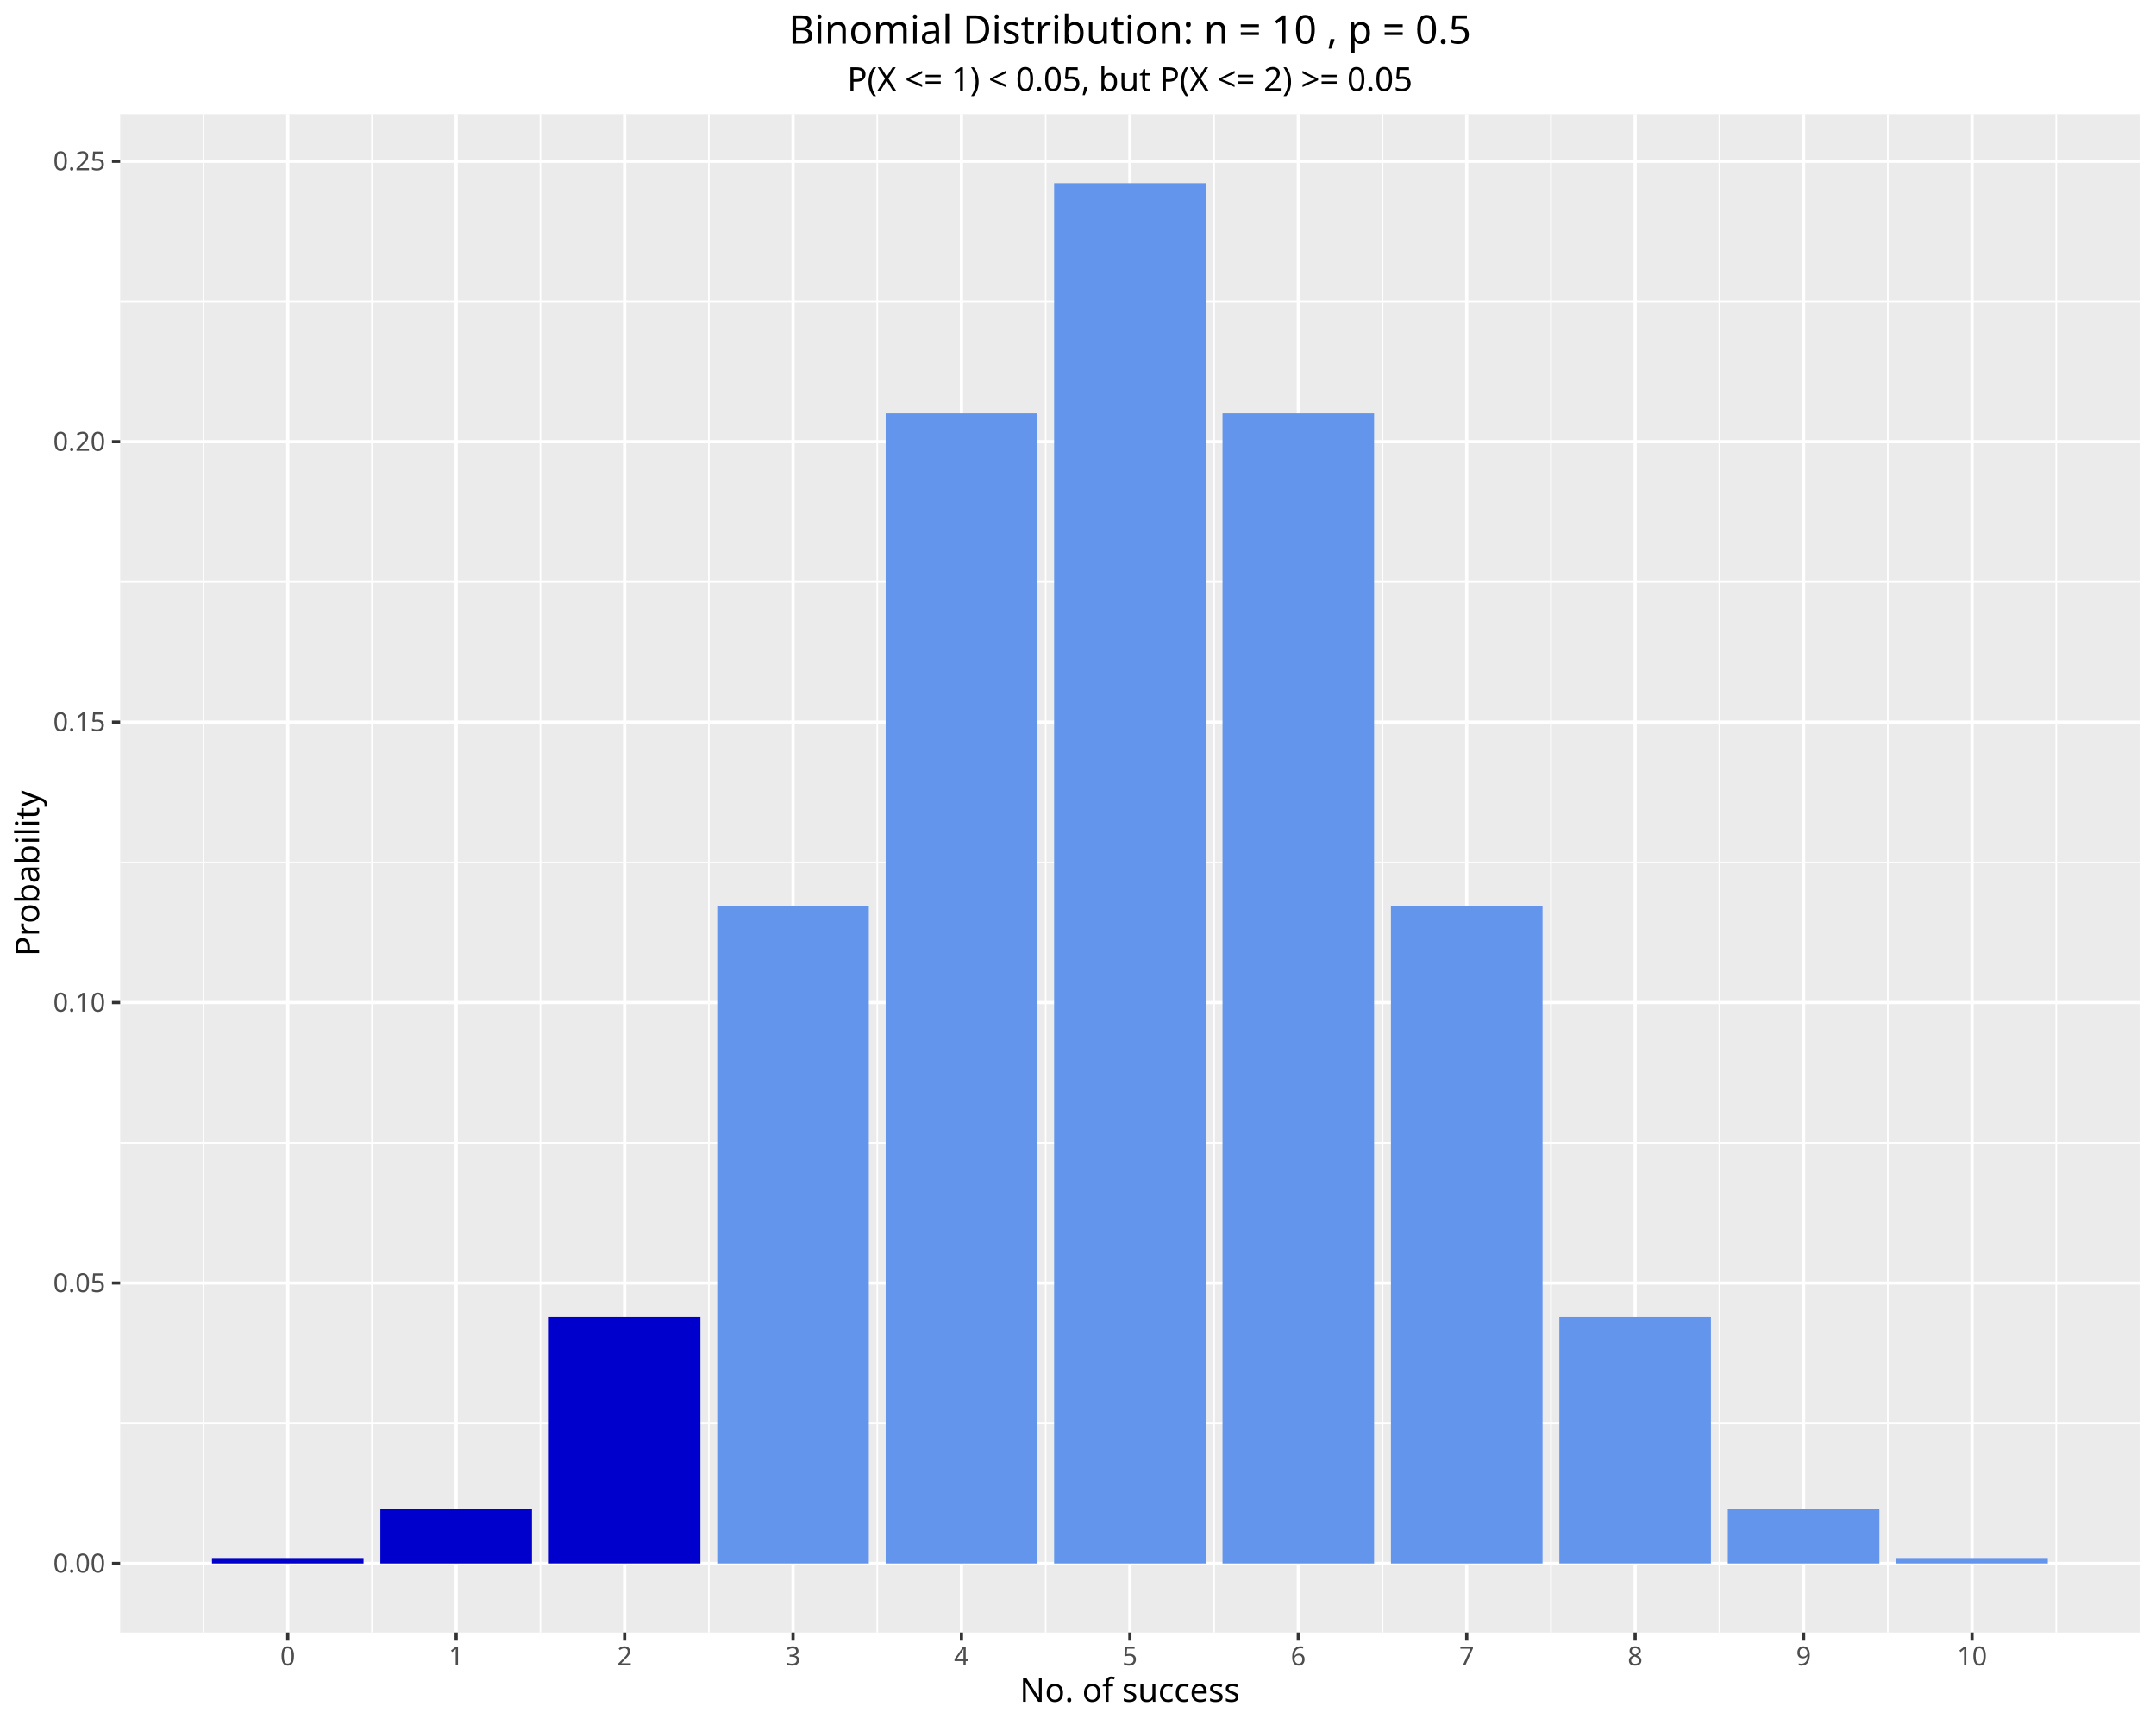
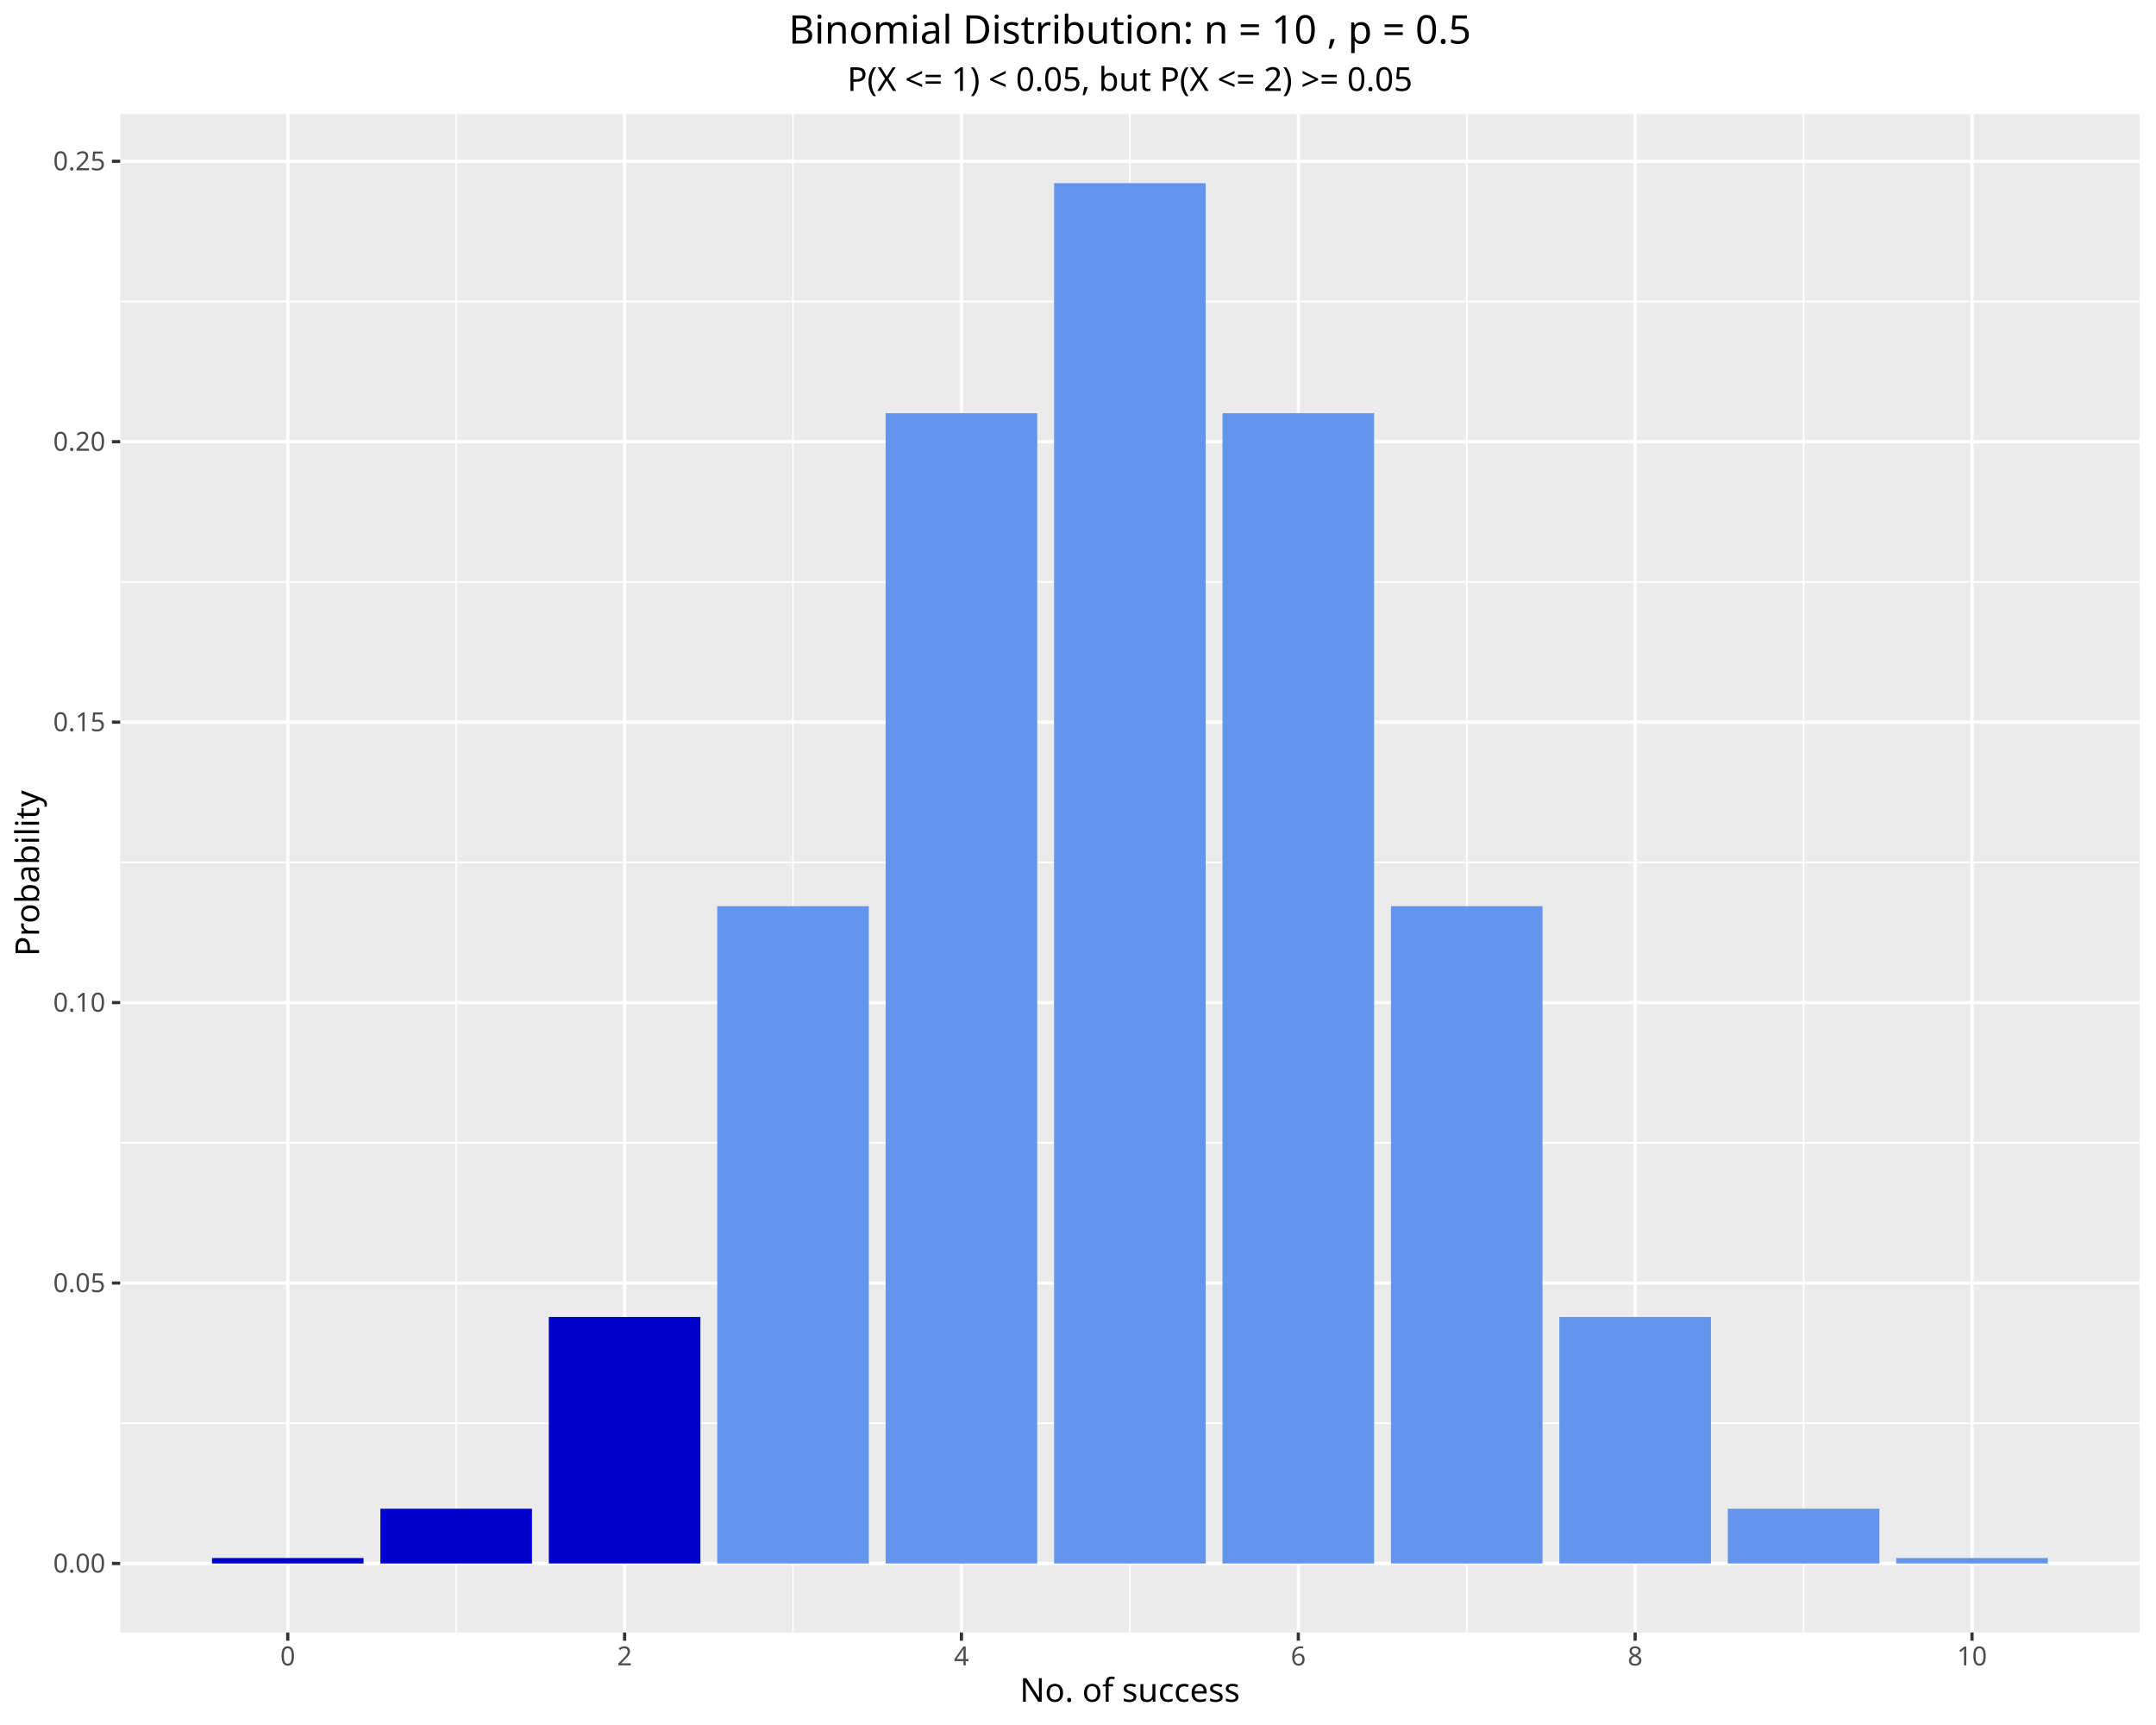
<svg xmlns="http://www.w3.org/2000/svg" class="svglite" data-engine-version="2.0" width="720.00pt" height="576.00pt" viewBox="0 0 720.00 576.00">
  <defs>
    <style type="text/css">
    .svglite line, .svglite polyline, .svglite polygon, .svglite path, .svglite rect, .svglite circle {
      fill: none;
      stroke: #000000;
      stroke-linecap: round;
      stroke-linejoin: round;
      stroke-miterlimit: 10.00;
    }
  </style>
  </defs>
  <rect width="100%" height="100%" style="stroke: none; fill: #FFFFFF;" />
  <defs>
    <clipPath id="cpMC4wMHw3MjAuMDB8MC4wMHw1NzYuMDA=">
      <rect x="0.00" y="0.00" width="720.00" height="576.00" />
    </clipPath>
  </defs>
  <g clip-path="url(#cpMC4wMHw3MjAuMDB8MC4wMHw1NzYuMDA=)">
    <rect x="0.00" y="0.00" width="720.00" height="576.00" style="stroke-width: 1.07; stroke: #FFFFFF; fill: #FFFFFF;" />
  </g>
  <defs>
    <clipPath id="cpNDAuMTN8NzE0LjUyfDM4LjEyfDU0NS4xMQ==">
      <rect x="40.13" y="38.12" width="674.39" height="507.00" />
    </clipPath>
  </defs>
  <g clip-path="url(#cpNDAuMTN8NzE0LjUyfDM4LjEyfDU0NS4xMQ==)">
    <rect x="40.13" y="38.12" width="674.39" height="507.00" style="stroke-width: 1.07; stroke: none; fill: #EBEBEB;" />
    <polyline points="40.13,475.25 714.52,475.25 " style="stroke-width: 0.53; stroke: #FFFFFF; stroke-linecap: butt;" />
    <polyline points="40.13,381.60 714.52,381.60 " style="stroke-width: 0.53; stroke: #FFFFFF; stroke-linecap: butt;" />
    <polyline points="40.13,287.96 714.52,287.96 " style="stroke-width: 0.53; stroke: #FFFFFF; stroke-linecap: butt;" />
    <polyline points="40.13,194.31 714.52,194.31 " style="stroke-width: 0.53; stroke: #FFFFFF; stroke-linecap: butt;" />
    <polyline points="40.13,100.67 714.52,100.67 " style="stroke-width: 0.53; stroke: #FFFFFF; stroke-linecap: butt;" />
-     <polyline points="67.97,545.11 67.97,38.12 " style="stroke-width: 0.53; stroke: #FFFFFF; stroke-linecap: butt;" />
-     <polyline points="124.22,545.11 124.22,38.12 " style="stroke-width: 0.53; stroke: #FFFFFF; stroke-linecap: butt;" />
-     <polyline points="180.47,545.11 180.47,38.12 " style="stroke-width: 0.53; stroke: #FFFFFF; stroke-linecap: butt;" />
-     <polyline points="236.71,545.11 236.71,38.12 " style="stroke-width: 0.53; stroke: #FFFFFF; stroke-linecap: butt;" />
-     <polyline points="292.96,545.11 292.96,38.12 " style="stroke-width: 0.53; stroke: #FFFFFF; stroke-linecap: butt;" />
-     <polyline points="349.20,545.11 349.20,38.12 " style="stroke-width: 0.53; stroke: #FFFFFF; stroke-linecap: butt;" />
-     <polyline points="405.45,545.11 405.45,38.12 " style="stroke-width: 0.53; stroke: #FFFFFF; stroke-linecap: butt;" />
-     <polyline points="461.70,545.11 461.70,38.12 " style="stroke-width: 0.53; stroke: #FFFFFF; stroke-linecap: butt;" />
-     <polyline points="517.94,545.11 517.94,38.12 " style="stroke-width: 0.53; stroke: #FFFFFF; stroke-linecap: butt;" />
-     <polyline points="574.19,545.11 574.19,38.12 " style="stroke-width: 0.53; stroke: #FFFFFF; stroke-linecap: butt;" />
-     <polyline points="630.43,545.11 630.43,38.12 " style="stroke-width: 0.53; stroke: #FFFFFF; stroke-linecap: butt;" />
-     <polyline points="686.68,545.11 686.68,38.12 " style="stroke-width: 0.53; stroke: #FFFFFF; stroke-linecap: butt;" />
+     <polyline points="152.34,545.11 152.34,38.12 " style="stroke-width: 0.53; stroke: #FFFFFF; stroke-linecap: butt;" />
+     <polyline points="264.83,545.11 264.83,38.12 " style="stroke-width: 0.53; stroke: #FFFFFF; stroke-linecap: butt;" />
+     <polyline points="377.33,545.11 377.33,38.12 " style="stroke-width: 0.53; stroke: #FFFFFF; stroke-linecap: butt;" />
+     <polyline points="489.82,545.11 489.82,38.12 " style="stroke-width: 0.53; stroke: #FFFFFF; stroke-linecap: butt;" />
+     <polyline points="602.31,545.11 602.31,38.12 " style="stroke-width: 0.53; stroke: #FFFFFF; stroke-linecap: butt;" />
    <polyline points="40.13,522.07 714.52,522.07 " style="stroke-width: 1.07; stroke: #FFFFFF; stroke-linecap: butt;" />
    <polyline points="40.13,428.42 714.52,428.42 " style="stroke-width: 1.07; stroke: #FFFFFF; stroke-linecap: butt;" />
    <polyline points="40.13,334.78 714.52,334.78 " style="stroke-width: 1.07; stroke: #FFFFFF; stroke-linecap: butt;" />
    <polyline points="40.13,241.13 714.52,241.13 " style="stroke-width: 1.07; stroke: #FFFFFF; stroke-linecap: butt;" />
    <polyline points="40.13,147.49 714.52,147.49 " style="stroke-width: 1.07; stroke: #FFFFFF; stroke-linecap: butt;" />
    <polyline points="40.13,53.85 714.52,53.85 " style="stroke-width: 1.07; stroke: #FFFFFF; stroke-linecap: butt;" />
    <polyline points="96.10,545.11 96.10,38.12 " style="stroke-width: 1.07; stroke: #FFFFFF; stroke-linecap: butt;" />
-     <polyline points="152.34,545.11 152.34,38.12 " style="stroke-width: 1.07; stroke: #FFFFFF; stroke-linecap: butt;" />
    <polyline points="208.59,545.11 208.59,38.12 " style="stroke-width: 1.07; stroke: #FFFFFF; stroke-linecap: butt;" />
-     <polyline points="264.83,545.11 264.83,38.12 " style="stroke-width: 1.07; stroke: #FFFFFF; stroke-linecap: butt;" />
    <polyline points="321.08,545.11 321.08,38.12 " style="stroke-width: 1.07; stroke: #FFFFFF; stroke-linecap: butt;" />
-     <polyline points="377.33,545.11 377.33,38.12 " style="stroke-width: 1.07; stroke: #FFFFFF; stroke-linecap: butt;" />
    <polyline points="433.57,545.11 433.57,38.12 " style="stroke-width: 1.07; stroke: #FFFFFF; stroke-linecap: butt;" />
-     <polyline points="489.82,545.11 489.82,38.12 " style="stroke-width: 1.07; stroke: #FFFFFF; stroke-linecap: butt;" />
    <polyline points="546.06,545.11 546.06,38.12 " style="stroke-width: 1.07; stroke: #FFFFFF; stroke-linecap: butt;" />
-     <polyline points="602.31,545.11 602.31,38.12 " style="stroke-width: 1.07; stroke: #FFFFFF; stroke-linecap: butt;" />
    <polyline points="658.56,545.11 658.56,38.12 " style="stroke-width: 1.07; stroke: #FFFFFF; stroke-linecap: butt;" />
    <rect x="70.79" y="520.24" width="50.62" height="1.83" style="stroke-width: 1.07; stroke: none; stroke-linecap: butt; stroke-linejoin: miter; fill: #0000CD;" />
    <rect x="127.03" y="503.78" width="50.62" height="18.29" style="stroke-width: 1.07; stroke: none; stroke-linecap: butt; stroke-linejoin: miter; fill: #0000CD;" />
    <rect x="183.28" y="439.76" width="50.62" height="82.30" style="stroke-width: 1.07; stroke: none; stroke-linecap: butt; stroke-linejoin: miter; fill: #0000CD;" />
    <rect x="239.52" y="302.59" width="50.62" height="219.48" style="stroke-width: 1.07; stroke: none; stroke-linecap: butt; stroke-linejoin: miter; fill: #6495ED;" />
    <rect x="295.77" y="137.98" width="50.62" height="384.09" style="stroke-width: 1.07; stroke: none; stroke-linecap: butt; stroke-linejoin: miter; fill: #6495ED;" />
    <rect x="352.02" y="61.16" width="50.62" height="460.91" style="stroke-width: 1.07; stroke: none; stroke-linecap: butt; stroke-linejoin: miter; fill: #6495ED;" />
    <rect x="408.26" y="137.98" width="50.62" height="384.09" style="stroke-width: 1.07; stroke: none; stroke-linecap: butt; stroke-linejoin: miter; fill: #6495ED;" />
    <rect x="464.51" y="302.59" width="50.62" height="219.48" style="stroke-width: 1.07; stroke: none; stroke-linecap: butt; stroke-linejoin: miter; fill: #6495ED;" />
    <rect x="520.75" y="439.76" width="50.62" height="82.30" style="stroke-width: 1.07; stroke: none; stroke-linecap: butt; stroke-linejoin: miter; fill: #6495ED;" />
    <rect x="577.00" y="503.78" width="50.62" height="18.29" style="stroke-width: 1.07; stroke: none; stroke-linecap: butt; stroke-linejoin: miter; fill: #6495ED;" />
    <rect x="633.25" y="520.24" width="50.62" height="1.83" style="stroke-width: 1.07; stroke: none; stroke-linecap: butt; stroke-linejoin: miter; fill: #6495ED;" />
  </g>
  <g clip-path="url(#cpMC4wMHw3MjAuMDB8MC4wMHw1NzYuMDA=)">
    <text x="35.20" y="525.10" text-anchor="end" style="font-size: 8.80px; fill: #4D4D4D; font-family: sans;" textLength="17.13px" lengthAdjust="spacingAndGlyphs">0.00</text>
    <text x="35.20" y="431.45" text-anchor="end" style="font-size: 8.80px; fill: #4D4D4D; font-family: sans;" textLength="17.13px" lengthAdjust="spacingAndGlyphs">0.05</text>
    <text x="35.20" y="337.81" text-anchor="end" style="font-size: 8.80px; fill: #4D4D4D; font-family: sans;" textLength="17.13px" lengthAdjust="spacingAndGlyphs">0.10</text>
    <text x="35.20" y="244.16" text-anchor="end" style="font-size: 8.80px; fill: #4D4D4D; font-family: sans;" textLength="17.13px" lengthAdjust="spacingAndGlyphs">0.15</text>
    <text x="35.20" y="150.52" text-anchor="end" style="font-size: 8.80px; fill: #4D4D4D; font-family: sans;" textLength="17.13px" lengthAdjust="spacingAndGlyphs">0.20</text>
    <text x="35.20" y="56.87" text-anchor="end" style="font-size: 8.80px; fill: #4D4D4D; font-family: sans;" textLength="17.13px" lengthAdjust="spacingAndGlyphs">0.25</text>
    <polyline points="37.39,522.07 40.13,522.07 " style="stroke-width: 1.07; stroke: #333333; stroke-linecap: butt;" />
    <polyline points="37.39,428.42 40.13,428.42 " style="stroke-width: 1.07; stroke: #333333; stroke-linecap: butt;" />
    <polyline points="37.39,334.78 40.13,334.78 " style="stroke-width: 1.07; stroke: #333333; stroke-linecap: butt;" />
    <polyline points="37.39,241.13 40.13,241.13 " style="stroke-width: 1.07; stroke: #333333; stroke-linecap: butt;" />
    <polyline points="37.39,147.49 40.13,147.49 " style="stroke-width: 1.07; stroke: #333333; stroke-linecap: butt;" />
    <polyline points="37.39,53.85 40.13,53.85 " style="stroke-width: 1.07; stroke: #333333; stroke-linecap: butt;" />
    <polyline points="96.10,547.85 96.10,545.11 " style="stroke-width: 1.07; stroke: #333333; stroke-linecap: butt;" />
-     <polyline points="152.34,547.85 152.34,545.11 " style="stroke-width: 1.07; stroke: #333333; stroke-linecap: butt;" />
    <polyline points="208.59,547.85 208.59,545.11 " style="stroke-width: 1.07; stroke: #333333; stroke-linecap: butt;" />
-     <polyline points="264.83,547.85 264.83,545.11 " style="stroke-width: 1.07; stroke: #333333; stroke-linecap: butt;" />
    <polyline points="321.08,547.85 321.08,545.11 " style="stroke-width: 1.07; stroke: #333333; stroke-linecap: butt;" />
-     <polyline points="377.33,547.85 377.33,545.11 " style="stroke-width: 1.07; stroke: #333333; stroke-linecap: butt;" />
    <polyline points="433.57,547.85 433.57,545.11 " style="stroke-width: 1.07; stroke: #333333; stroke-linecap: butt;" />
-     <polyline points="489.82,547.85 489.82,545.11 " style="stroke-width: 1.07; stroke: #333333; stroke-linecap: butt;" />
    <polyline points="546.06,547.85 546.06,545.11 " style="stroke-width: 1.07; stroke: #333333; stroke-linecap: butt;" />
-     <polyline points="602.31,547.85 602.31,545.11 " style="stroke-width: 1.07; stroke: #333333; stroke-linecap: butt;" />
    <polyline points="658.56,547.85 658.56,545.11 " style="stroke-width: 1.07; stroke: #333333; stroke-linecap: butt;" />
    <text x="96.10" y="556.10" text-anchor="middle" style="font-size: 8.80px; fill: #4D4D4D; font-family: sans;" textLength="4.89px" lengthAdjust="spacingAndGlyphs">0</text>
-     <text x="152.34" y="556.10" text-anchor="middle" style="font-size: 8.80px; fill: #4D4D4D; font-family: sans;" textLength="4.89px" lengthAdjust="spacingAndGlyphs">1</text>
    <text x="208.59" y="556.10" text-anchor="middle" style="font-size: 8.80px; fill: #4D4D4D; font-family: sans;" textLength="4.89px" lengthAdjust="spacingAndGlyphs">2</text>
-     <text x="264.83" y="556.10" text-anchor="middle" style="font-size: 8.80px; fill: #4D4D4D; font-family: sans;" textLength="4.89px" lengthAdjust="spacingAndGlyphs">3</text>
    <text x="321.08" y="556.10" text-anchor="middle" style="font-size: 8.80px; fill: #4D4D4D; font-family: sans;" textLength="4.89px" lengthAdjust="spacingAndGlyphs">4</text>
-     <text x="377.33" y="556.10" text-anchor="middle" style="font-size: 8.80px; fill: #4D4D4D; font-family: sans;" textLength="4.89px" lengthAdjust="spacingAndGlyphs">5</text>
    <text x="433.57" y="556.10" text-anchor="middle" style="font-size: 8.80px; fill: #4D4D4D; font-family: sans;" textLength="4.89px" lengthAdjust="spacingAndGlyphs">6</text>
-     <text x="489.82" y="556.10" text-anchor="middle" style="font-size: 8.80px; fill: #4D4D4D; font-family: sans;" textLength="4.89px" lengthAdjust="spacingAndGlyphs">7</text>
    <text x="546.06" y="556.10" text-anchor="middle" style="font-size: 8.80px; fill: #4D4D4D; font-family: sans;" textLength="4.89px" lengthAdjust="spacingAndGlyphs">8</text>
-     <text x="602.31" y="556.10" text-anchor="middle" style="font-size: 8.80px; fill: #4D4D4D; font-family: sans;" textLength="4.89px" lengthAdjust="spacingAndGlyphs">9</text>
    <text x="658.56" y="556.10" text-anchor="middle" style="font-size: 8.80px; fill: #4D4D4D; font-family: sans;" textLength="9.79px" lengthAdjust="spacingAndGlyphs">10</text>
    <text x="377.33" y="568.24" text-anchor="middle" style="font-size: 11.00px; font-family: sans;" textLength="72.16px" lengthAdjust="spacingAndGlyphs">No. of success</text>
    <text transform="translate(13.05,291.61) rotate(-90)" text-anchor="middle" style="font-size: 11.00px; font-family: sans;" textLength="51.36px" lengthAdjust="spacingAndGlyphs">Probability</text>
    <text x="377.33" y="30.35" text-anchor="middle" style="font-size: 11.00px; font-family: sans;" textLength="192.97px" lengthAdjust="spacingAndGlyphs">P(X &lt;= 1) &lt; 0.05, but P(X &lt;= 2) &gt;= 0.05</text>
    <text x="377.33" y="14.56" text-anchor="middle" style="font-size: 13.20px; font-family: sans;" textLength="216.47px" lengthAdjust="spacingAndGlyphs">Binomial Distribution: n = 10 , p = 0.5</text>
  </g>
</svg>
